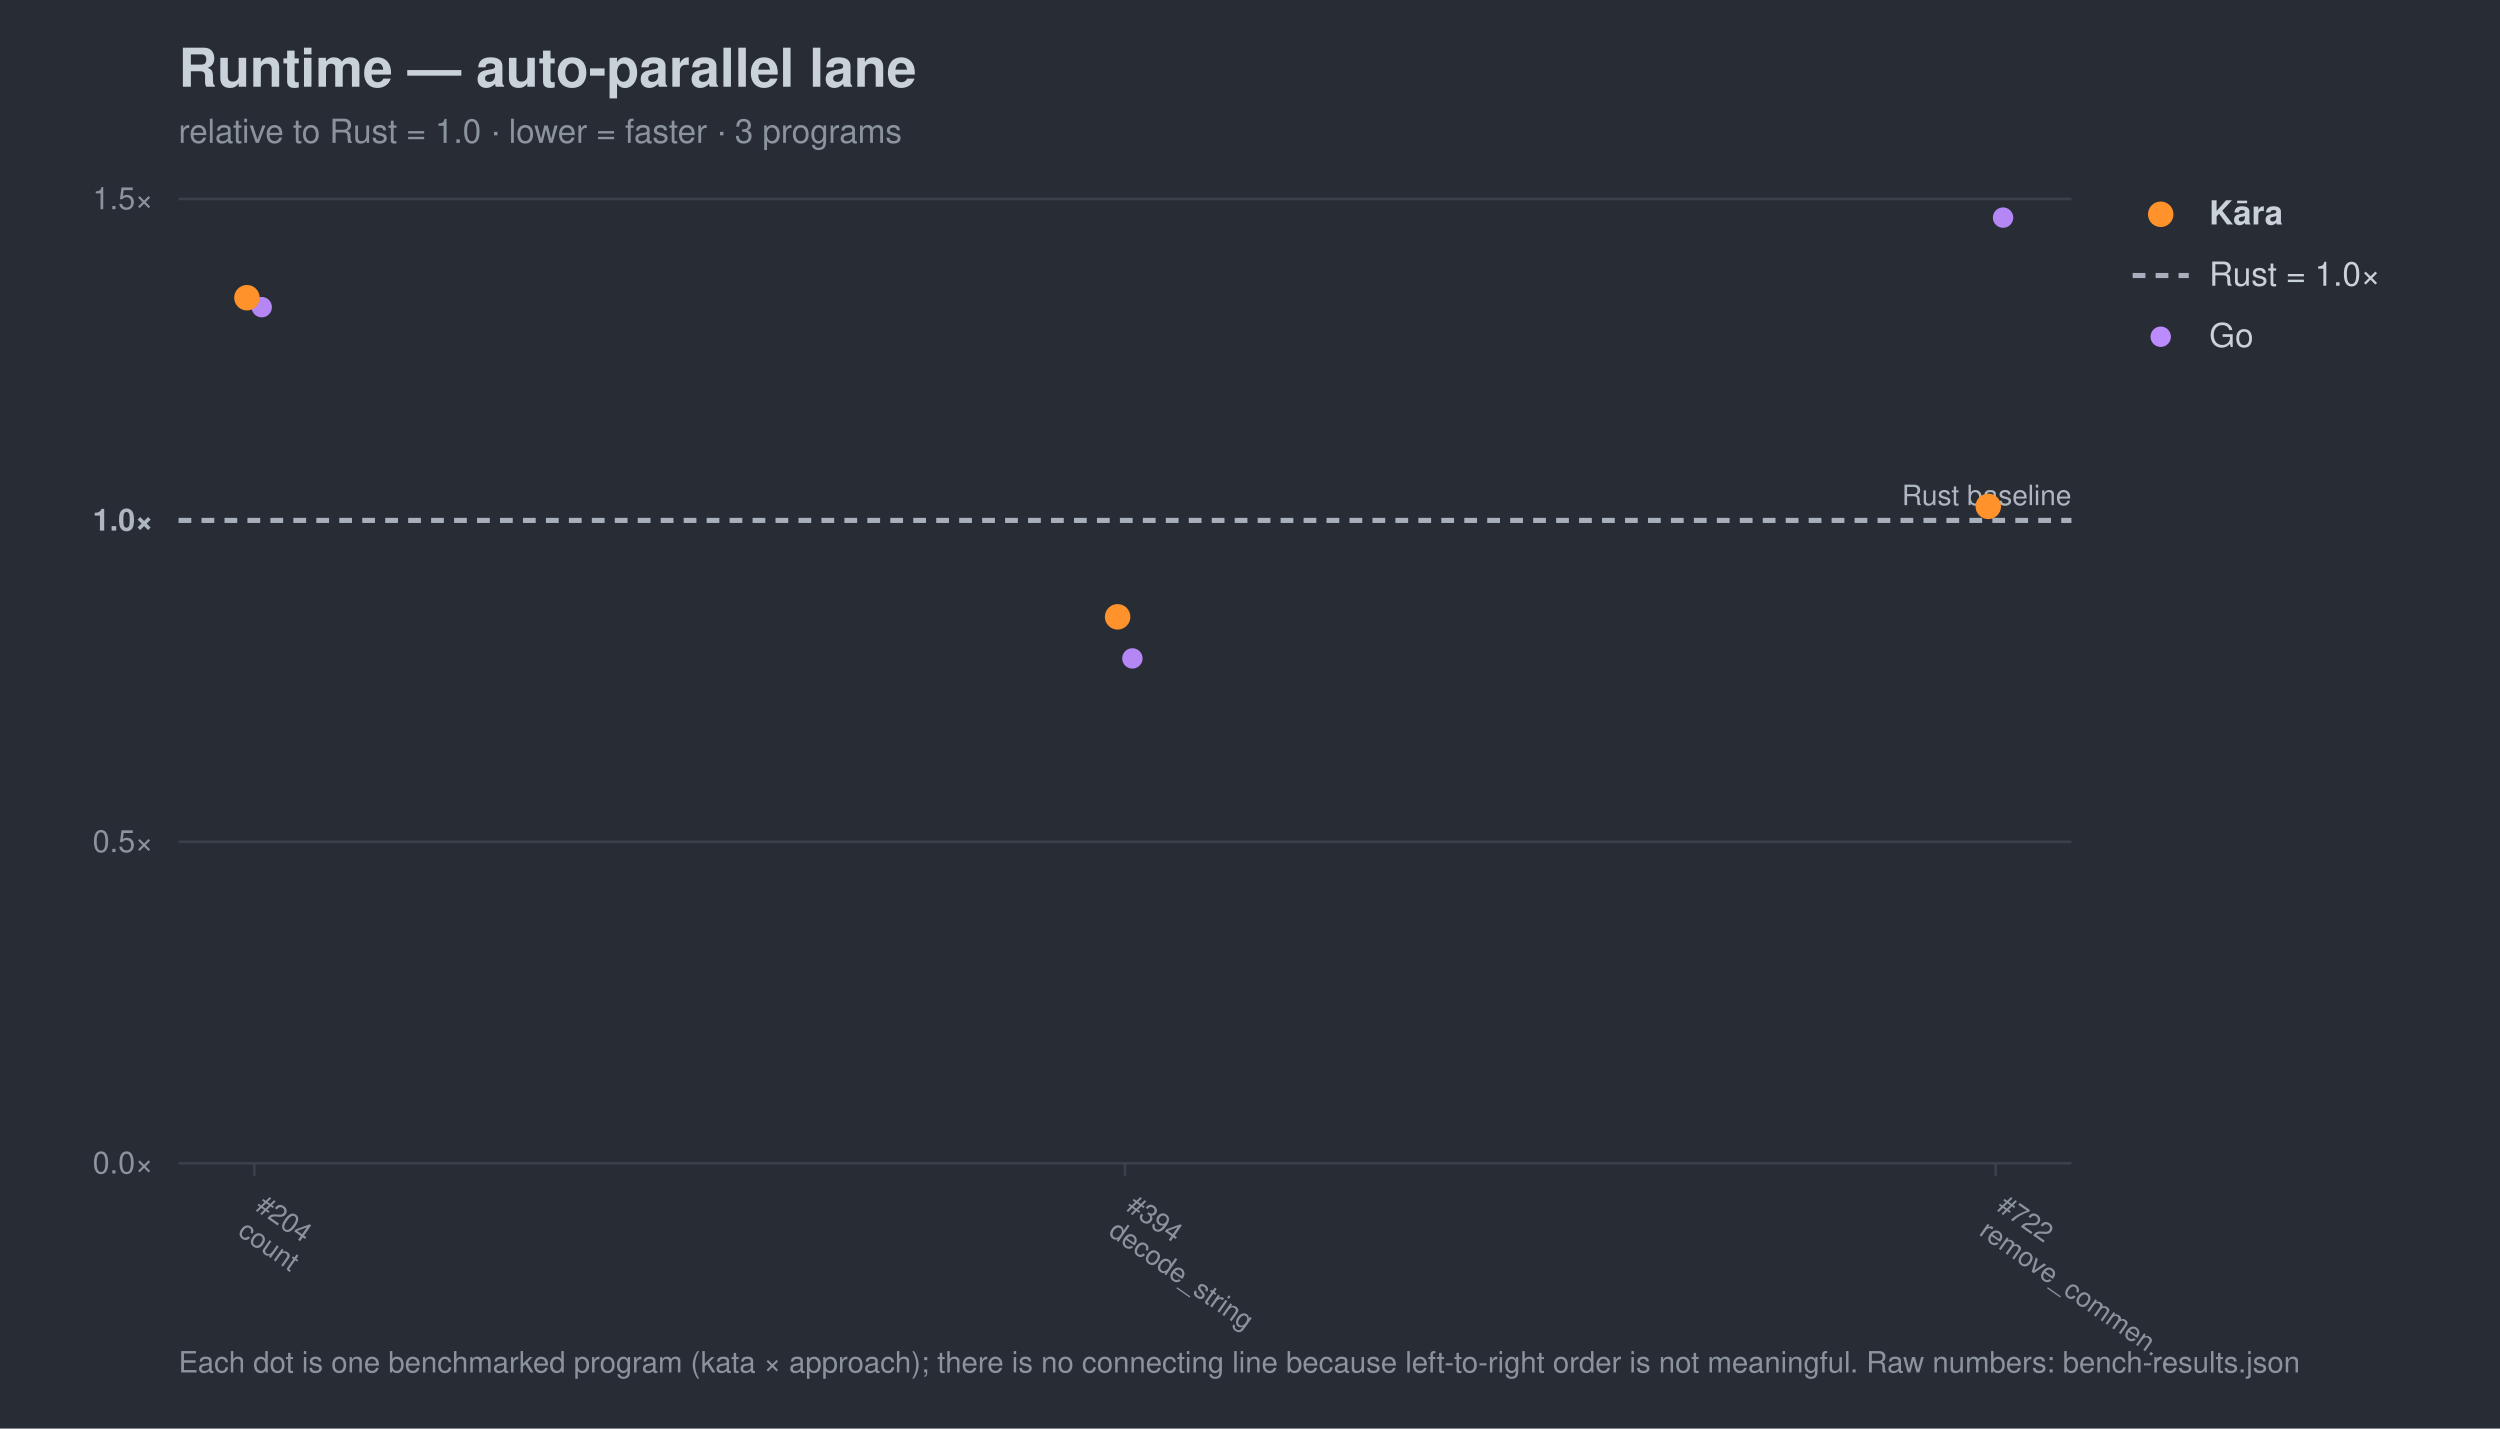
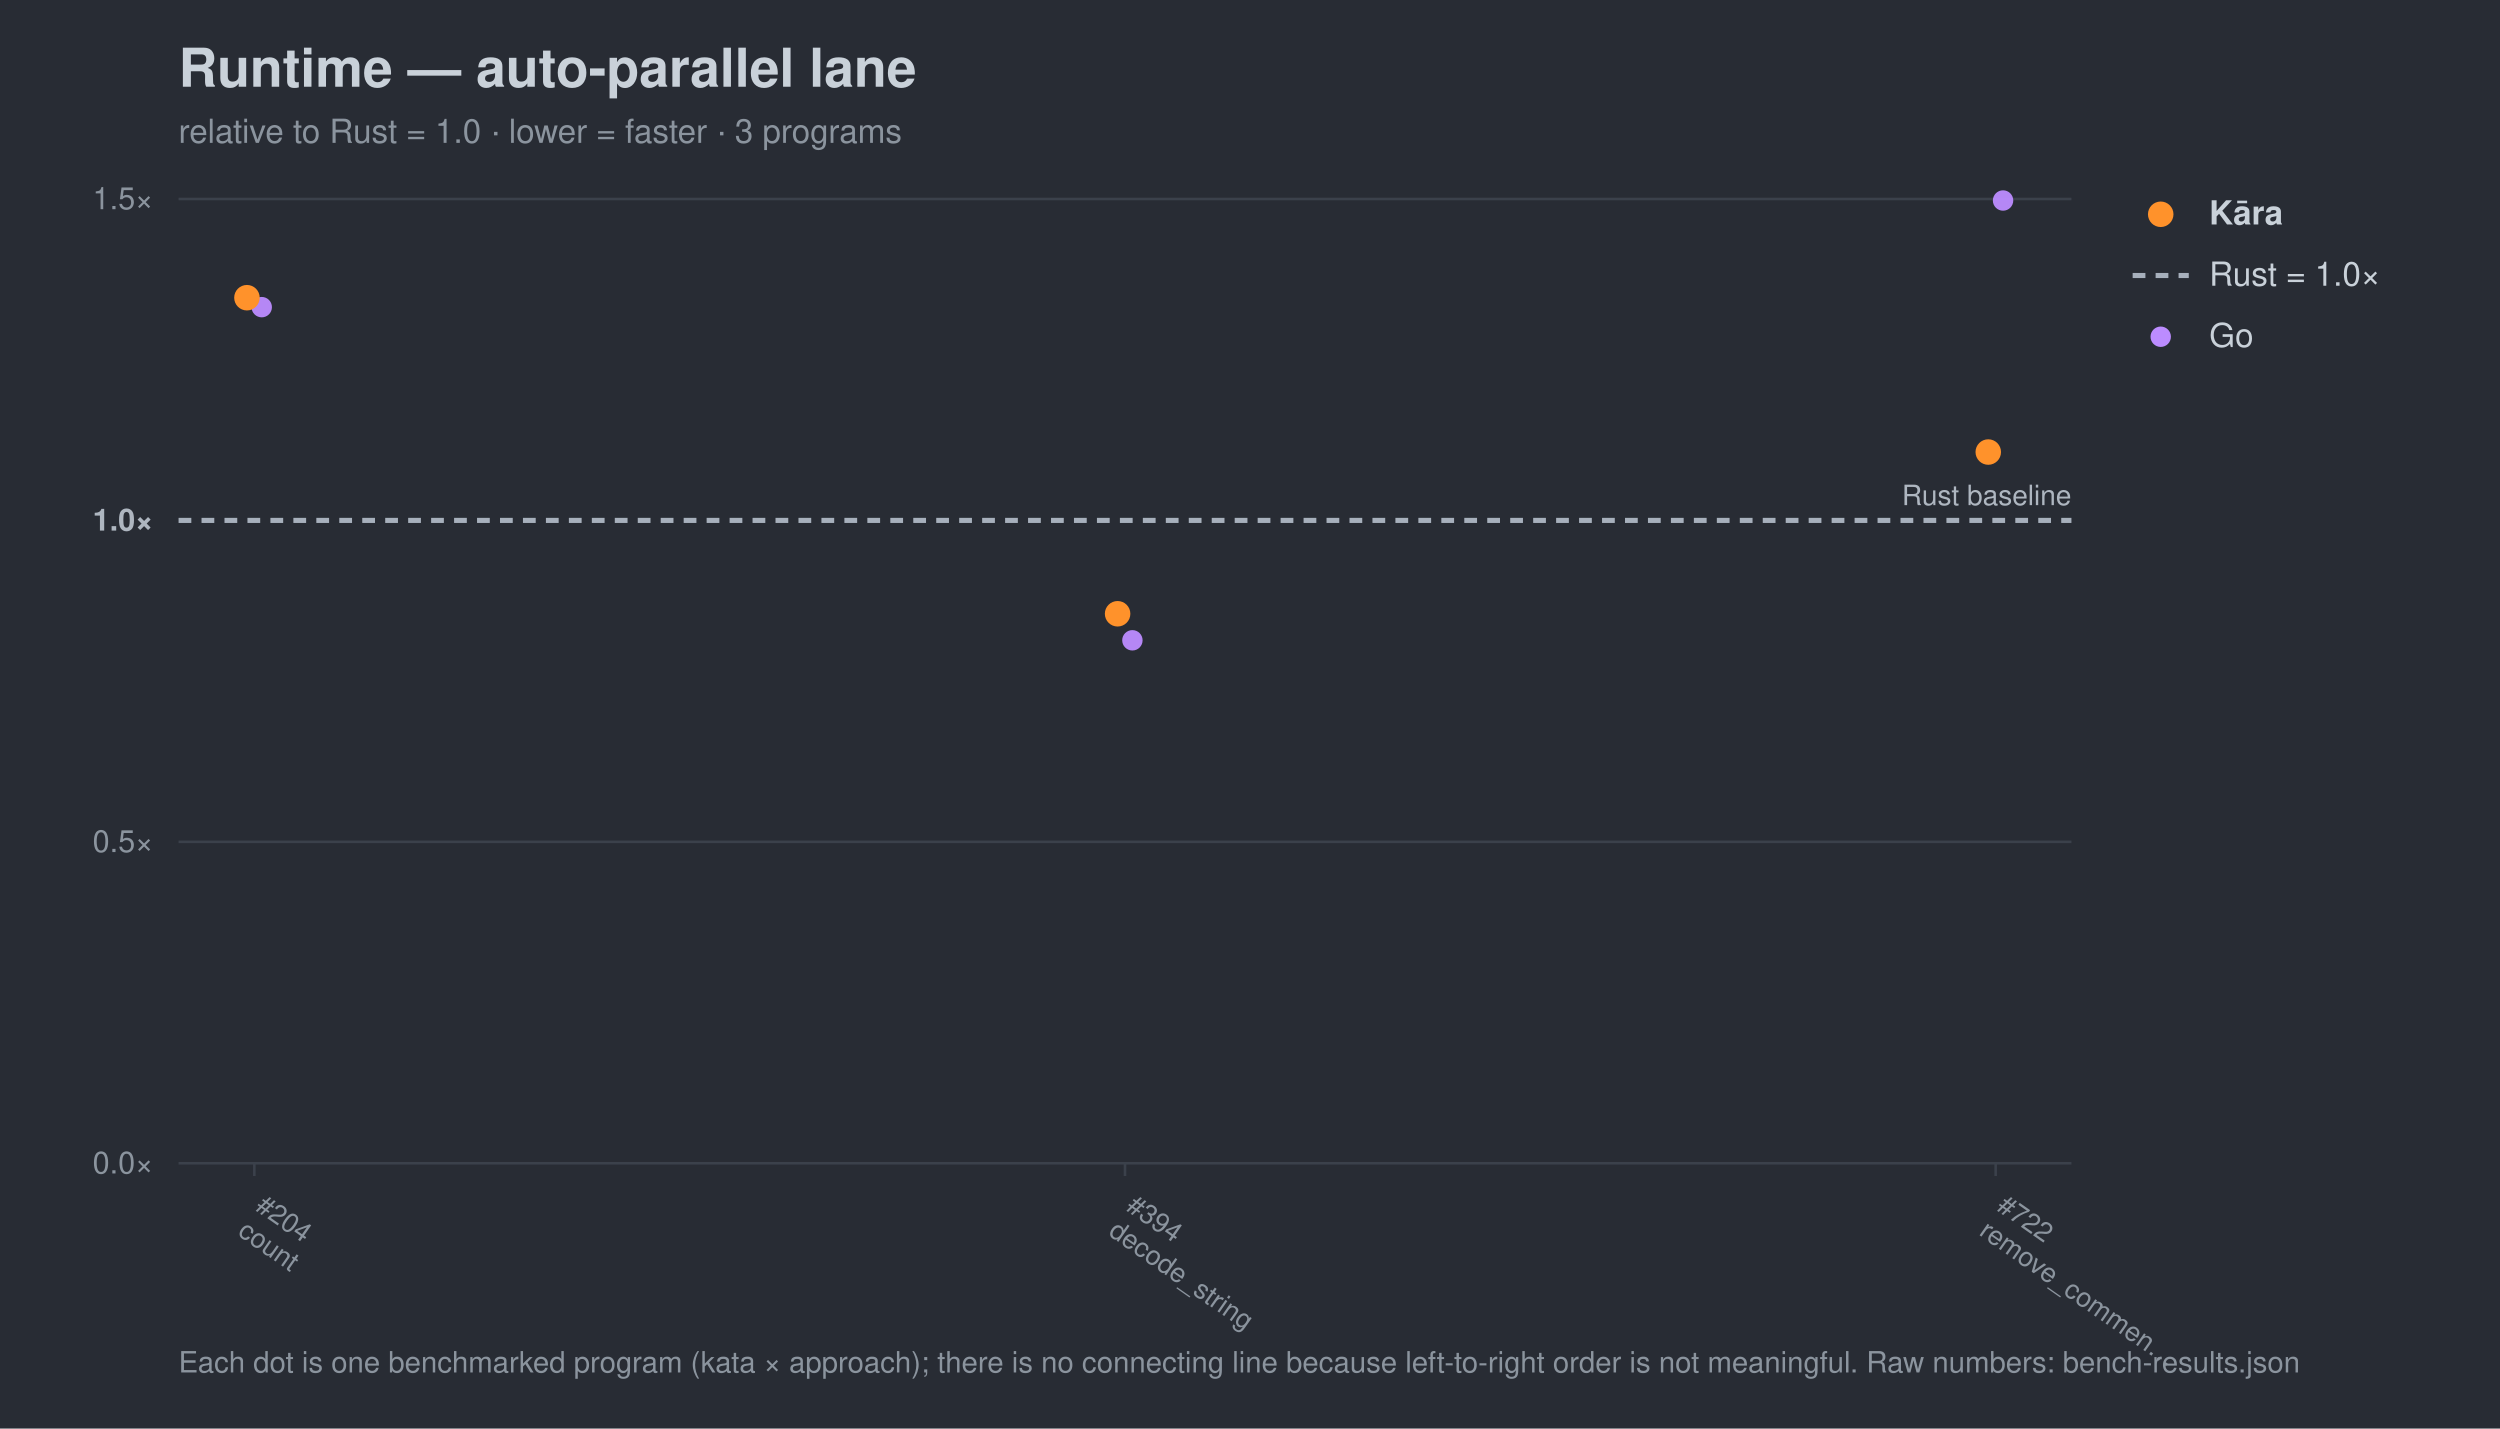
<svg xmlns="http://www.w3.org/2000/svg" width="980" height="560" viewBox="0 0 980 560" font-family="-apple-system,Segoe UI,Helvetica,Arial,sans-serif">
  <rect width="980" height="560" fill="#282c34" />
  <text x="70" y="34" font-size="21" font-weight="700" fill="#c9d1d9">Runtime — auto-parallel lane</text>
  <text x="70" y="56" font-size="13" fill="#8b949e">relative to Rust = 1.0 · lower = faster · 3 programs</text>
  <line x1="70" y1="456.0" x2="812" y2="456.0" stroke="#3b414b" stroke-width="1" />
  <text x="60" y="460.0" font-size="12" text-anchor="end" fill="#8b949e">0.0×</text>
  <line x1="70" y1="330.0" x2="812" y2="330.0" stroke="#3b414b" stroke-width="1" />
  <text x="60" y="334.0" font-size="12" text-anchor="end" fill="#8b949e">0.5×</text>
  <line x1="70" y1="204.0" x2="812" y2="204.0" stroke="#a7b0bc" stroke-width="2" stroke-dasharray="5 4" />
  <text x="60" y="208.0" font-size="12" text-anchor="end" fill="#aeb6c0" font-weight="700">1.0×</text>
  <line x1="70" y1="78.0" x2="812" y2="78.0" stroke="#3b414b" stroke-width="1" />
  <text x="60" y="82.0" font-size="12" text-anchor="end" fill="#8b949e">1.5×</text>
  <text x="812" y="198.0" font-size="11" text-anchor="end" fill="#aeb6c0">Rust baseline</text>
  <line x1="99.7" y1="456" x2="99.7" y2="461" stroke="#3b414b" />
  <g transform="translate(99.7,474) rotate(35)">
    <text x="0" y="0" font-size="10.5" fill="#8b949e">#204</text>
    <text x="0" y="12" font-size="10.5" fill="#8b949e">count</text>
  </g>
  <line x1="441.0" y1="456" x2="441.0" y2="461" stroke="#3b414b" />
  <g transform="translate(441.0,474) rotate(35)">
    <text x="0" y="0" font-size="10.5" fill="#8b949e">#394</text>
    <text x="0" y="12" font-size="10.5" fill="#8b949e">decode_string</text>
  </g>
  <line x1="782.3" y1="456" x2="782.3" y2="461" stroke="#3b414b" />
  <g transform="translate(782.3,474) rotate(35)">
    <text x="0" y="0" font-size="10.5" fill="#8b949e">#722</text>
    <text x="0" y="12" font-size="10.5" fill="#8b949e">remove_commen…</text>
  </g>
  <circle cx="102.6" cy="120.4" r="4.0" fill="#bc8cff" opacity="0.95" />
-   <circle cx="443.9" cy="258.1" r="4.0" fill="#bc8cff" opacity="0.95" />
-   <circle cx="785.2" cy="85.3" r="4.0" fill="#bc8cff" opacity="0.95" />
+   <circle cx="443.9" cy="251.0" r="4.0" fill="#bc8cff" opacity="0.95" />
+   <circle cx="785.2" cy="78.6" r="4.0" fill="#bc8cff" opacity="0.95" />
  <circle cx="96.8" cy="116.7" r="5.0" fill="#ff922b" opacity="1.0" />
-   <circle cx="438.1" cy="241.8" r="5.0" fill="#ff922b" opacity="1.0" />
-   <circle cx="779.4" cy="198.5" r="5.0" fill="#ff922b" opacity="1.0" />
+   <circle cx="438.1" cy="240.6" r="5.0" fill="#ff922b" opacity="1.0" />
+   <circle cx="779.4" cy="177.2" r="5.0" fill="#ff922b" opacity="1.0" />
  <circle cx="847" cy="84" r="5" fill="#ff922b" />
  <text x="866" y="88" font-size="13" fill="#c9d1d9" font-weight="700">Kāra</text>
  <line x1="836" y1="108" x2="858" y2="108" stroke="#a7b0bc" stroke-width="2" stroke-dasharray="5 4" />
  <text x="866" y="112" font-size="13" fill="#c9d1d9" font-weight="400">Rust = 1.0×</text>
  <circle cx="847" cy="132" r="4" fill="#bc8cff" />
  <text x="866" y="136" font-size="13" fill="#c9d1d9" font-weight="400">Go</text>
  <text x="70" y="538" font-size="11.5" fill="#8b949e">Each dot is one benchmarked program (kata × approach); there is no connecting line because left-to-right order is not meaningful. Raw numbers: bench-results.json</text>
</svg>
